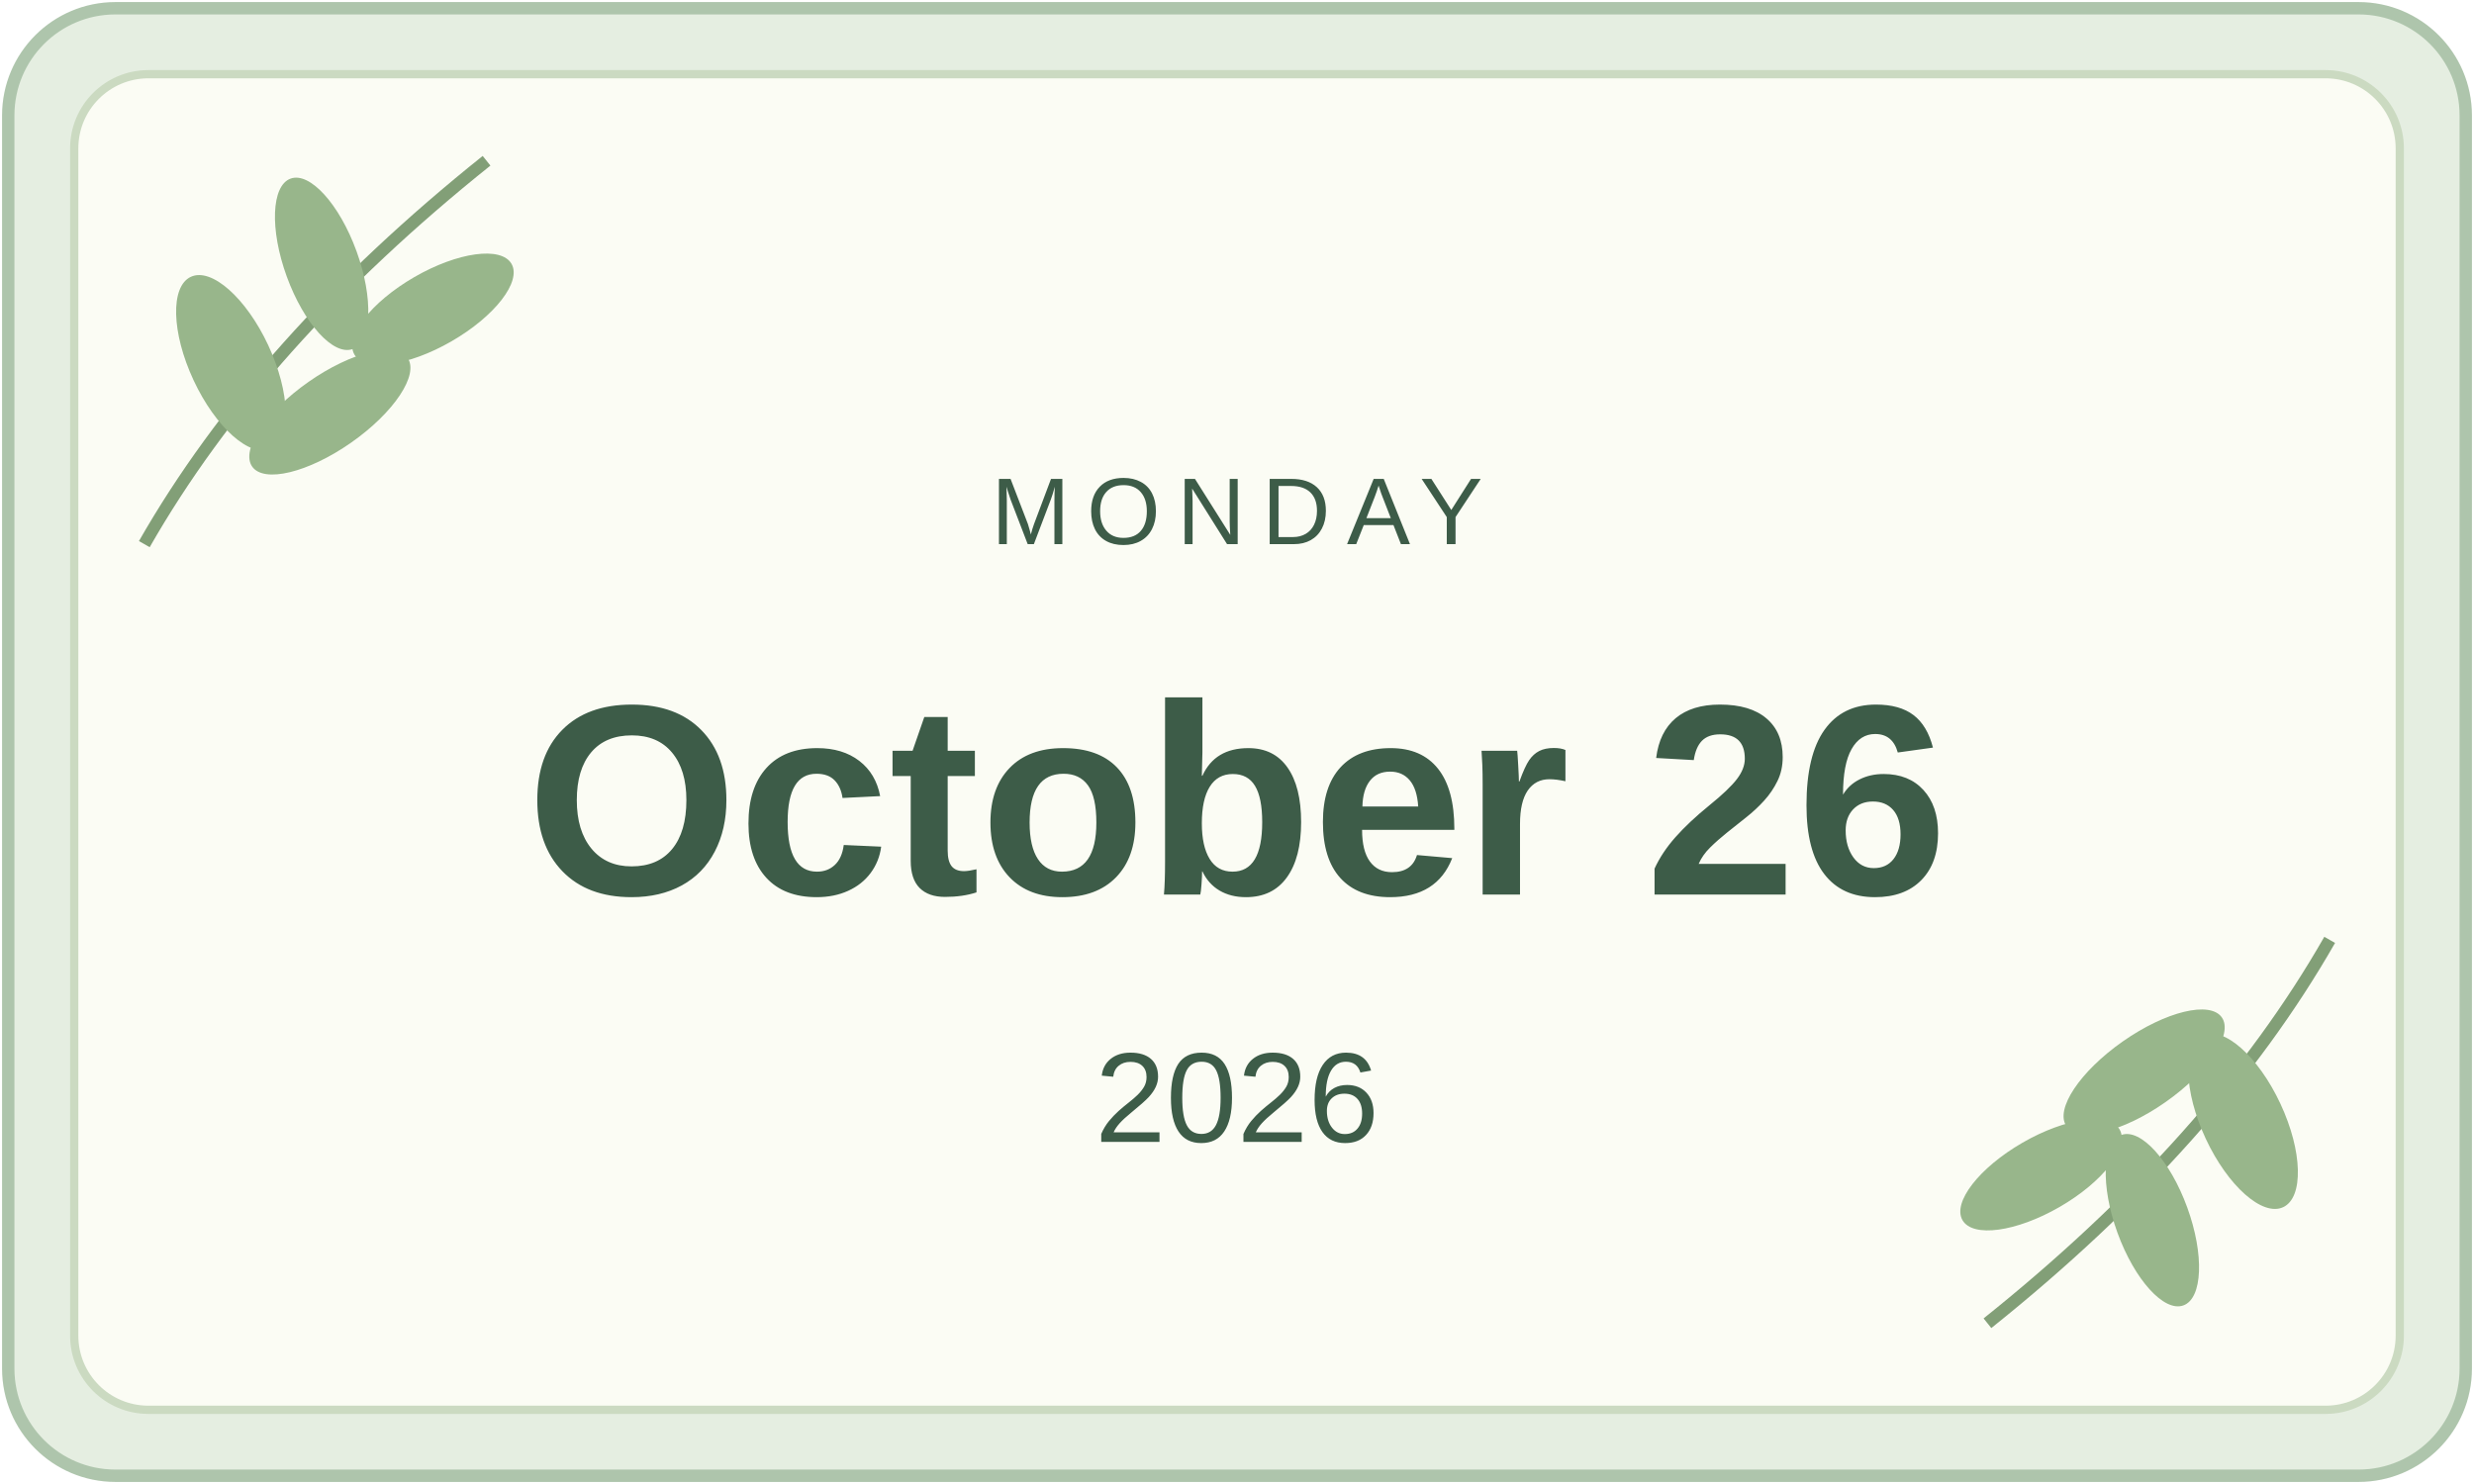
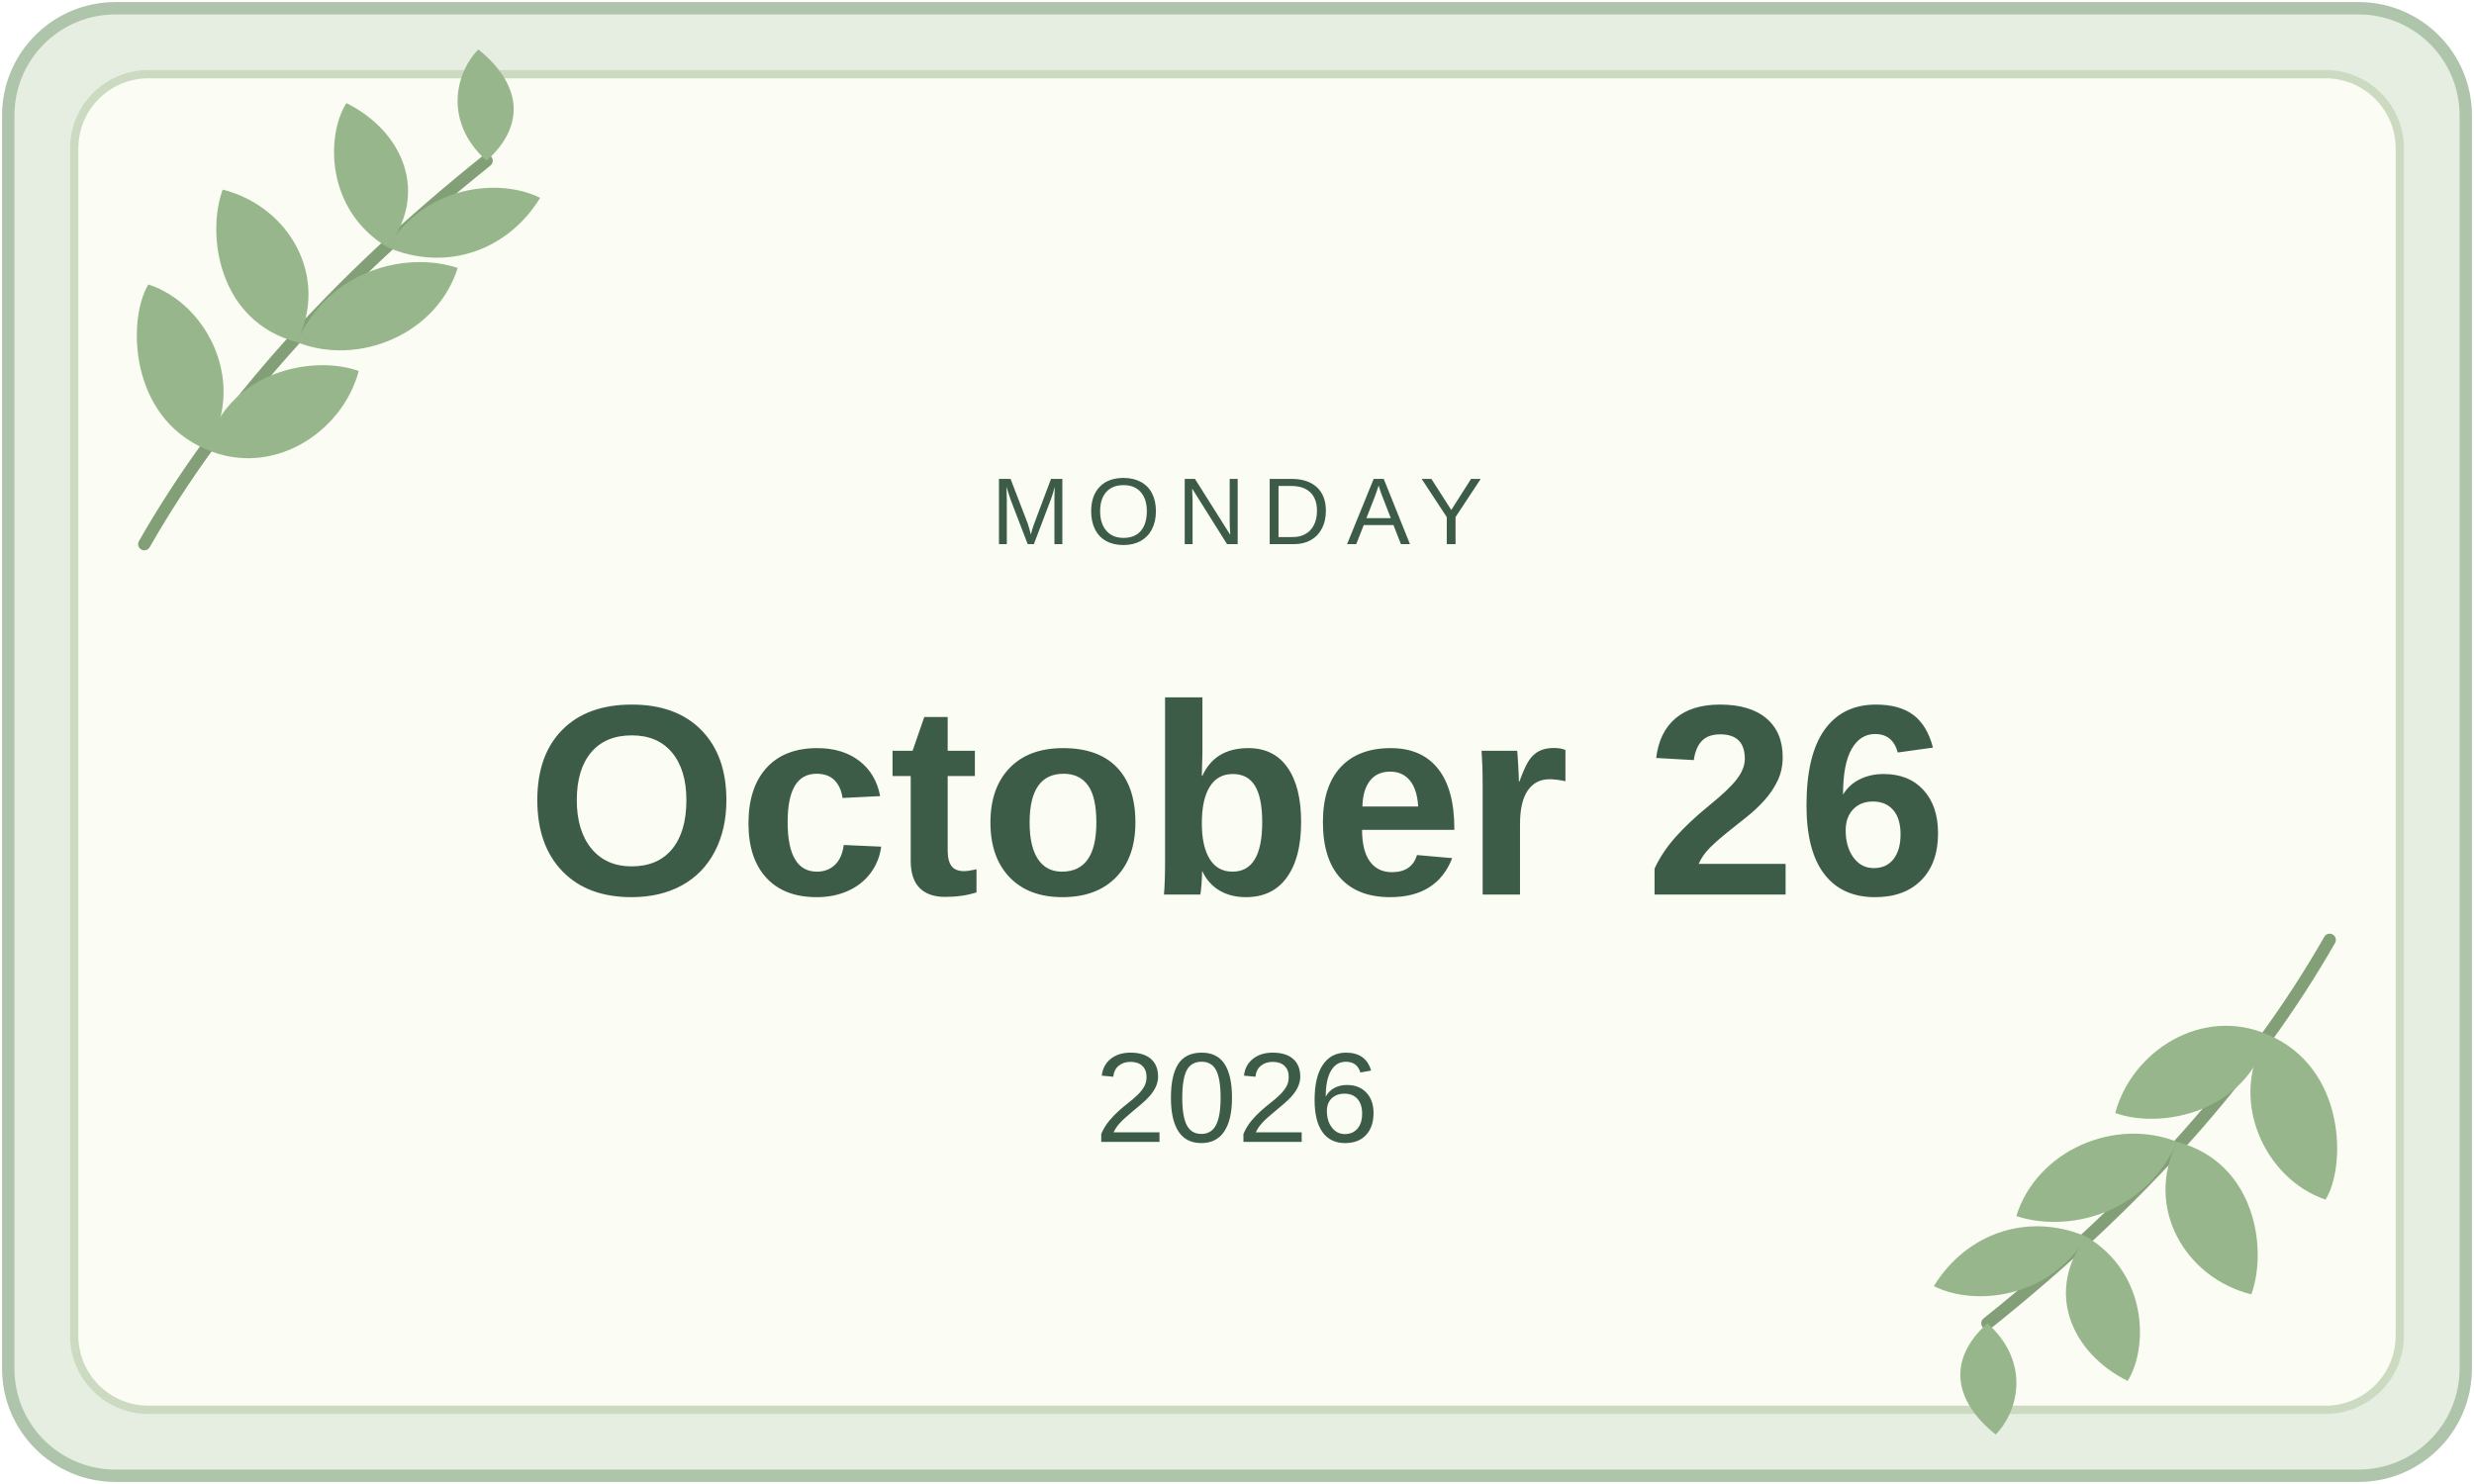
<svg xmlns="http://www.w3.org/2000/svg" viewBox="0 0 600 360">
  <rect x="2" y="2" width="596" height="356" rx="26" fill="#e5eee1" stroke="#aec5ac" stroke-width="3" />
  <rect x="18" y="18" width="564" height="324" rx="18" fill="#fbfcf4" stroke="#cbdac1" stroke-width="2" />
-   <g stroke="#829f77" stroke-width="3" fill="none">
-     <path d="M35 132Q63 83 118 39M565 228Q537 277 482 321" />
-   </g>
-   <g fill="#98b68b">
-     <ellipse cx="56" cy="88" rx="10" ry="23" transform="rotate(-25 56 88)" />
-     <ellipse cx="78" cy="64" rx="9" ry="22" transform="rotate(-20 78 64)" />
-     <ellipse cx="80" cy="100" rx="23" ry="9" transform="rotate(-35 80 100)" />
-     <ellipse cx="105" cy="75" rx="22" ry="9" transform="rotate(-30 105 75)" />
-     <ellipse cx="544" cy="272" rx="10" ry="23" transform="rotate(-25 544 272)" />
-     <ellipse cx="522" cy="296" rx="9" ry="22" transform="rotate(-20 522 296)" />
-     <ellipse cx="520" cy="260" rx="23" ry="9" transform="rotate(-35 520 260)" />
-     <ellipse cx="495" cy="285" rx="22" ry="9" transform="rotate(-30 495 285)" />
-   </g>
+   <defs>
+     <g id="sprig">
+       <path d="M35 132Q63 83 118 39" stroke="#829f77" stroke-width="3" stroke-linecap="round" fill="none" />
+       <g fill="#98b68b">
+         <path d="M50 109C31 101 31 77 36 69C51 74 60 94 50 109Z" />
+         <path d="M50 109C55 90 76 86 87 90C83 105 66 116 50 109Z" />
+         <path d="M72 83C53 78 50 57 54 46C70 50 80 67 72 83Z" />
+         <path d="M72 83C80 65 99 61 111 65C106 81 87 89 72 83Z" />
+         <path d="M94 60C79 51 79 33 84 25C98 32 104 47 94 60Z" />
+         <path d="M94 60C103 45 121 43 131 48C123 61 108 66 94 60Z" />
+         <path d="M118 39C107 29 111 17 116 12C126 20 128 30 118 39Z" />
+       </g>
+     </g>
+   </defs>
+   <use href="#sprig" />
+   <use href="#sprig" transform="translate(600 360) rotate(180)" />
  <g text-anchor="middle" font-family="Arial,sans-serif" fill="#3d5c48">
    <text x="300" y="132" font-size="23" letter-spacing="4">MONDAY</text>
    <text x="300" y="217" font-size="66" font-weight="700">October 26</text>
    <text x="300" y="277" font-size="31">2026</text>
  </g>
</svg>
